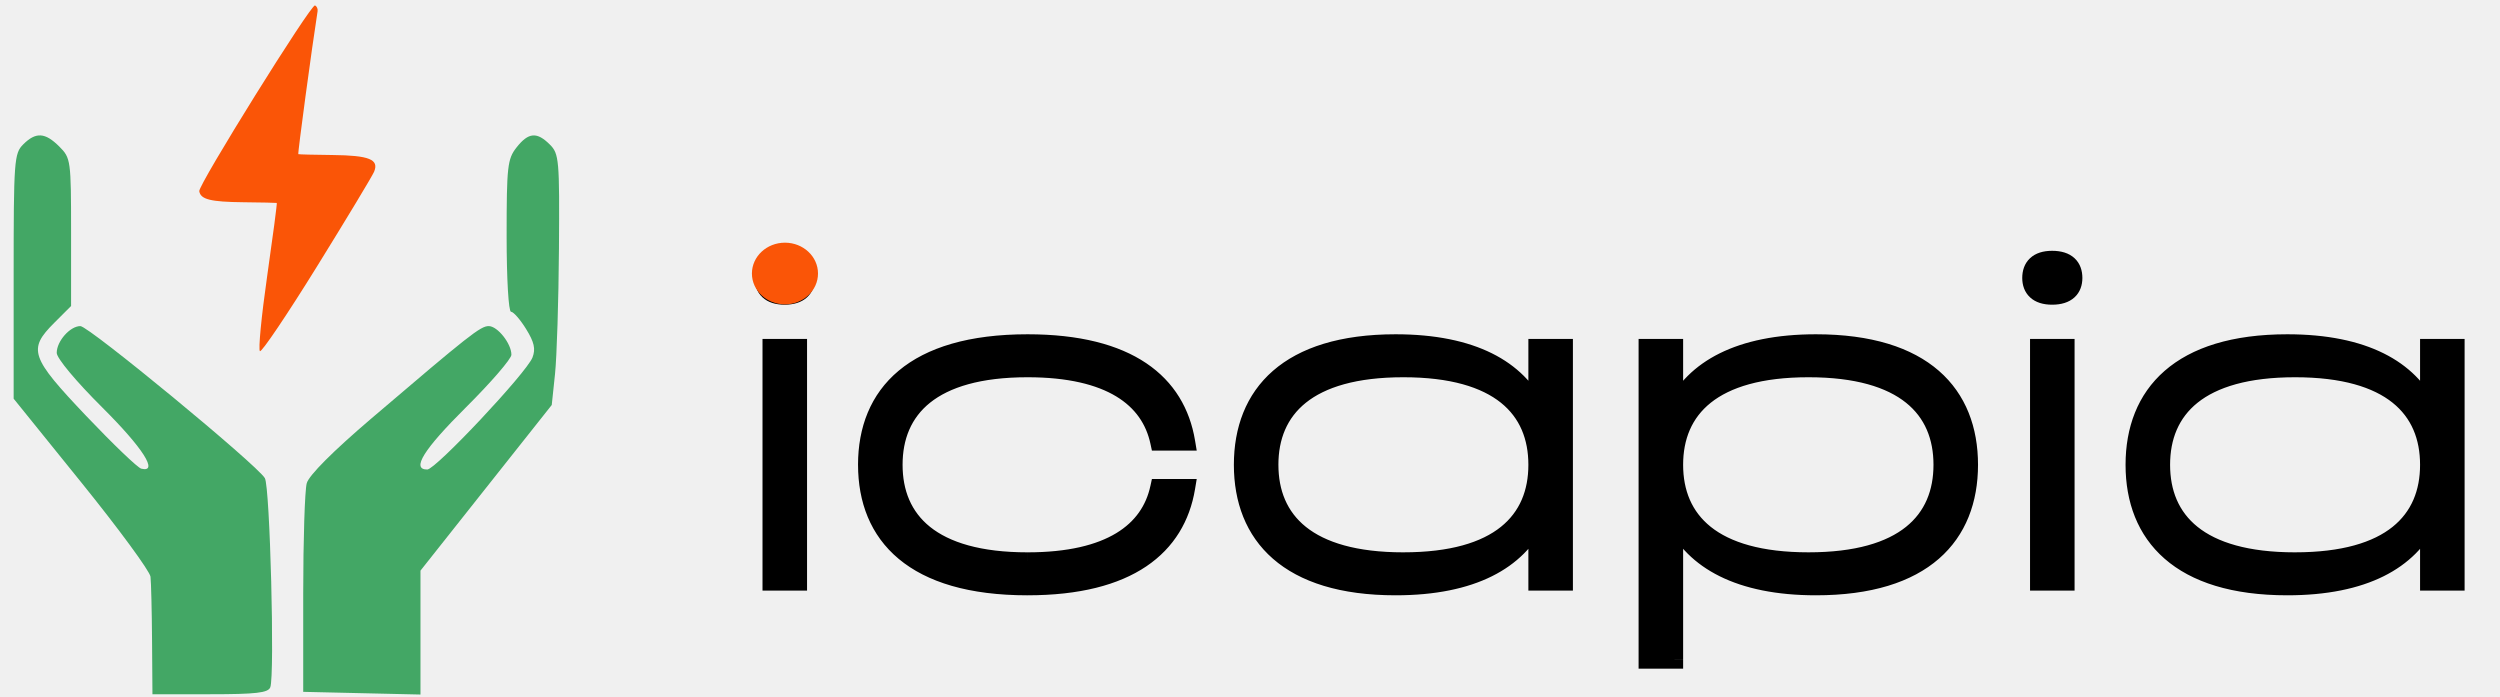
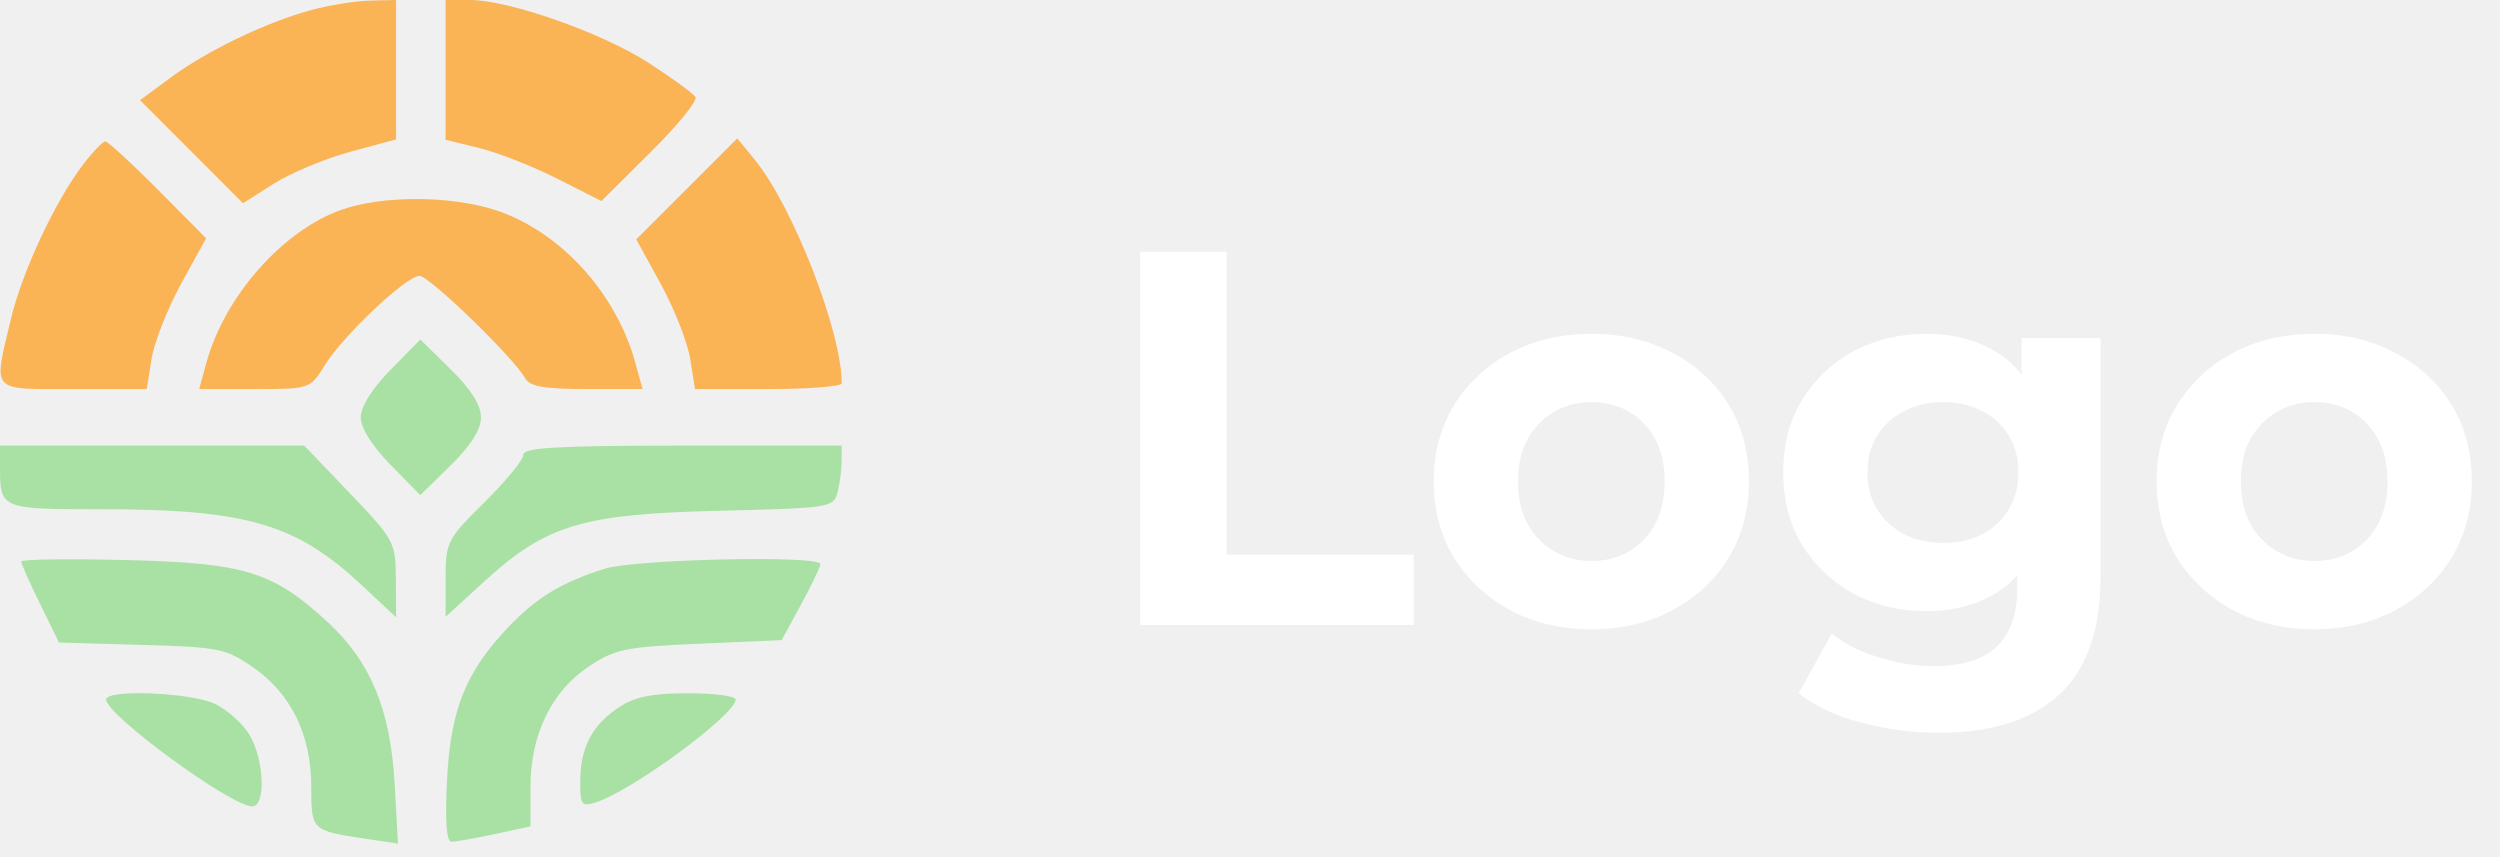
- <svg xmlns="http://www.w3.org/2000/svg" width="183" height="51" fill="none">
-   <path fill-rule="evenodd" clip-rule="evenodd" d="M30.779 46.304V41.77l4.804-6.063 4.805-6.062.24-2.275c.131-1.252.261-5.38.288-9.174.046-6.51.008-6.94-.665-7.612-.952-.952-1.568-.899-2.44.209-.665.845-.726 1.387-.726 6.475 0 3.14.14 5.552.322 5.552.177 0 .674.57 1.104 1.265.596.963.707 1.46.467 2.083-.433 1.118-7.086 8.201-7.703 8.201-1.183 0-.274-1.46 2.832-4.55 1.83-1.82 3.328-3.554 3.328-3.852 0-.816-1.015-2.097-1.661-2.097-.602 0-1.422.645-8.59 6.762-2.812 2.4-4.566 4.157-4.73 4.738-.142.508-.259 4.153-.259 8.099v7.174l4.292.099 4.292.098v-4.535ZM19.785 50.31c.335-.873-.023-14.682-.397-15.31-.592-.994-12.89-11.13-13.504-11.13-.755 0-1.732 1.105-1.732 1.96 0 .392 1.406 2.077 3.328 3.99 2.99 2.974 4.154 4.8 2.86 4.487-.258-.062-2.071-1.8-4.03-3.86-4.09-4.308-4.284-4.873-2.333-6.822L5.203 22.4v-5.405c0-5.273-.021-5.427-.86-6.265-1.043-1.042-1.719-1.083-2.644-.16-.664.664-.7 1.167-.7 9.657v8.957l4.967 6.15c2.733 3.383 5.006 6.48 5.051 6.88.046.402.097 2.502.113 4.667l.029 3.937h4.215c3.365 0 4.255-.102 4.41-.508Z" fill="#43A765" />
-   <path fill-rule="evenodd" clip-rule="evenodd" d="M23.204 19.505c2.169-3.502 4.05-6.622 4.18-6.933.376-.903-.355-1.196-3.058-1.225-1.327-.014-2.446-.042-2.489-.063-.057-.027.988-7.774 1.411-10.465.028-.175-.059-.364-.192-.419-.29-.12-8.545 13.133-8.47 13.597.1.6.824.782 3.224.807 1.314.014 2.416.037 2.45.051.034.014-.283 2.423-.703 5.354-.42 2.93-.66 5.403-.53 5.496.128.092 2.008-2.698 4.177-6.2Z" fill="#FA5507" />
-   <path d="M58.431 42.589V25.457h-1.97v17.132h1.97Zm-1-23.585c-1.084 0-1.541.542-1.541 1.342 0 .77.457 1.313 1.542 1.313 1.113 0 1.57-.542 1.57-1.313 0-.8-.457-1.342-1.57-1.342ZM84.84 35.708c-.685 3.169-3.57 5.367-9.623 5.367-7.052 0-9.793-2.998-9.793-7.052 0-4.055 2.74-7.053 9.793-7.053 6.054 0 8.938 2.199 9.623 5.368h1.999c-.714-4.283-4.197-7.224-11.621-7.224-8.367 0-11.764 3.74-11.764 8.909 0 5.168 3.397 8.908 11.763 8.908 7.425 0 10.908-2.94 11.622-7.223H84.84Zm17.317-10.594c-7.88 0-11.193 3.74-11.193 8.909 0 5.168 3.312 8.908 11.193 8.908 5.654 0 8.937-1.913 10.365-4.882v4.54h1.97V25.457h-1.97v4.54c-1.428-2.97-4.711-4.883-10.365-4.883Zm.571 15.961c-7.053 0-9.794-2.998-9.794-7.052 0-4.055 2.741-7.053 9.794-7.053 7.053 0 9.794 2.998 9.794 7.053 0 4.054-2.741 7.052-9.794 7.052Zm30.197-15.96c-5.625 0-8.938 1.912-10.365 4.882v-4.54h-1.97V48.3h1.97V38.049c1.427 2.97 4.74 4.883 10.365 4.883 7.909 0 11.221-3.741 11.221-8.91 0-5.167-3.312-8.908-11.221-8.908Zm-.543 15.96c-7.053 0-9.822-2.998-9.822-7.052 0-4.055 2.769-7.053 9.822-7.053 7.053 0 9.794 2.998 9.794 7.053 0 4.054-2.741 7.052-9.794 7.052Zm18.832 1.514V25.457h-1.97v17.132h1.97Zm-.999-23.585c-1.085 0-1.542.542-1.542 1.342 0 .77.457 1.313 1.542 1.313 1.114 0 1.57-.542 1.57-1.313 0-.8-.456-1.342-1.57-1.342Zm17.214 6.11c-7.881 0-11.193 3.74-11.193 8.909 0 5.168 3.312 8.908 11.193 8.908 5.653 0 8.937-1.913 10.365-4.882v4.54h1.97V25.457h-1.97v4.54c-1.428-2.97-4.712-4.883-10.365-4.883ZM168 41.075c-7.053 0-9.794-2.998-9.794-7.052 0-4.055 2.741-7.053 9.794-7.053 7.053 0 9.794 2.998 9.794 7.053 0 4.054-2.741 7.052-9.794 7.052Z" fill="#000" />
-   <path d="M58.431 42.589v.645h.645v-.645h-.645Zm0-17.132h.645v-.645h-.645v.645Zm-1.97 0v-.645h-.645v.645h.645Zm0 17.132h-.645v.645h.645v-.645Zm2.615 0V25.457h-1.29v17.132h1.29Zm-.645-17.777h-1.97v1.29h1.97v-1.29Zm-2.615.645v17.132h1.29V25.457h-1.29Zm.645 17.777h1.97v-1.29h-1.97v1.29Zm.97-24.875c-.642 0-1.21.16-1.62.546-.415.392-.566.92-.566 1.44h1.29c0-.278.077-.421.161-.5.09-.086.293-.196.736-.196v-1.29Zm-2.186 1.987c0 .513.155 1.033.57 1.418.408.38.974.54 1.617.54v-1.29c-.443 0-.648-.11-.74-.195-.084-.079-.157-.215-.157-.473h-1.29Zm2.187 1.958c.653 0 1.225-.159 1.638-.537.422-.386.577-.908.577-1.421h-1.29c0 .257-.073.392-.158.47-.094.086-.307.198-.767.198v1.29Zm2.215-1.958c0-.522-.152-1.052-.573-1.444-.414-.385-.99-.543-1.642-.543v1.29c.46 0 .67.112.763.198.086.08.162.22.162.499h1.29ZM84.84 35.708v-.645h-.52l-.11.508.63.137Zm0-3.37-.63.136.11.51h.52v-.646Zm1.999 0v.645h.761l-.125-.75-.636.105Zm0 3.37.636.105.125-.75h-.761v.645Zm-2.63-.137c-.305 1.415-1.093 2.605-2.501 3.457-1.428.864-3.533 1.403-6.49 1.403v1.29c3.095 0 5.459-.561 7.158-1.59 1.718-1.039 2.715-2.533 3.094-4.287l-1.26-.273Zm-8.992 4.86c-3.448 0-5.73-.735-7.138-1.865-1.385-1.11-2.01-2.672-2.01-4.543h-1.29c0 2.183.745 4.148 2.493 5.55 1.726 1.383 4.341 2.148 7.945 2.148v-1.29Zm-9.148-6.408c0-1.872.625-3.433 2.01-4.544 1.409-1.129 3.69-1.864 7.138-1.864v-1.29c-3.604 0-6.22.764-7.945 2.148-1.748 1.402-2.493 3.367-2.493 5.55h1.29Zm9.148-6.408c2.958 0 5.063.539 6.49 1.402 1.41.853 2.197 2.043 2.503 3.457l1.26-.272c-.379-1.755-1.376-3.249-3.094-4.288-1.7-1.028-4.063-1.589-7.159-1.589v1.29Zm9.623 5.368h1.999v-1.29H84.84v1.29Zm2.635-.75c-.383-2.3-1.522-4.27-3.57-5.648-2.031-1.367-4.9-2.116-8.688-2.116v1.29c3.636 0 6.222.721 7.967 1.896 1.728 1.163 2.688 2.806 3.019 4.79l1.272-.213Zm-12.258-7.764c-4.267 0-7.378.953-9.432 2.666-2.072 1.729-2.977 4.155-2.977 6.888h1.29c0-2.435.795-4.464 2.513-5.897 1.737-1.45 4.508-2.367 8.606-2.367v-1.29Zm-12.408 9.554c0 2.733.904 5.159 2.976 6.887 2.054 1.714 5.165 2.667 9.432 2.667v-1.29c-4.098 0-6.869-.918-8.606-2.367-1.718-1.434-2.513-3.462-2.513-5.897h-1.29Zm12.408 9.553c3.789 0 6.657-.749 8.688-2.115 2.049-1.38 3.187-3.348 3.57-5.648l-1.272-.212c-.331 1.984-1.291 3.627-3.019 4.79-1.745 1.174-4.33 1.895-7.967 1.895v1.29Zm11.622-8.514H84.84v1.29h1.999v-1.29Zm25.683 2.987h.645l-1.226-.28.581.28Zm0 4.54h-.645v.645h.645v-.645Zm1.97 0v.645h.645v-.645h-.645Zm0-17.132h.645v-.645h-.645v.645Zm-1.97 0v-.645h-.645v.645h.645Zm0 4.54-.581.28 1.226-.28h-.645Zm-10.365-5.528c-4.033 0-7.005.957-8.976 2.675-1.983 1.73-2.862 4.152-2.862 6.879h1.29c0-2.442.777-4.474 2.42-5.907 1.656-1.443 4.28-2.357 8.128-2.357v-1.29Zm-11.838 9.554c0 2.726.879 5.149 2.862 6.878 1.971 1.719 4.943 2.675 8.976 2.675v-1.29c-3.848 0-6.472-.913-8.128-2.357-1.643-1.433-2.42-3.465-2.42-5.906h-1.29Zm11.838 9.553c5.793 0 9.371-1.971 10.946-5.248l-1.162-.559c-1.28 2.663-4.269 4.517-9.784 4.517v1.29Zm9.72-5.527v4.54h1.29v-4.54h-1.29Zm.645 5.185h1.97v-1.29h-1.97v1.29Zm2.615-.645V25.457h-1.29v17.132h1.29Zm-.645-17.777h-1.97v1.29h1.97v-1.29Zm-2.615.645v4.54h1.29v-4.54h-1.29Zm1.226 4.26c-1.575-3.276-5.153-5.248-10.946-5.248v1.29c5.515 0 8.504 1.855 9.784 4.517l1.162-.559Zm-10.375 10.714c-3.448 0-5.73-.735-7.138-1.865-1.385-1.11-2.01-2.672-2.01-4.543h-1.29c0 2.183.745 4.148 2.493 5.55 1.725 1.383 4.34 2.148 7.945 2.148v-1.29Zm-9.149-6.408c0-1.872.626-3.433 2.011-4.544 1.408-1.129 3.69-1.864 7.138-1.864v-1.29c-3.604 0-6.22.764-7.945 2.148-1.748 1.402-2.494 3.367-2.494 5.55h1.29Zm9.149-6.408c3.449 0 5.73.735 7.138 1.864 1.386 1.111 2.011 2.672 2.011 4.544h1.29c0-2.183-.745-4.149-2.494-5.55-1.725-1.384-4.341-2.148-7.945-2.148v1.29Zm9.149 6.408c0 1.871-.625 3.432-2.011 4.543-1.408 1.13-3.689 1.864-7.138 1.864v1.29c3.604 0 6.22-.764 7.945-2.147 1.749-1.402 2.494-3.367 2.494-5.55h-1.29Zm10.683-4.026h-.645l1.226.28-.581-.28Zm0-4.54h.645v-.645h-.645v.645Zm-1.97 0v-.645h-.645v.645h.645Zm0 22.843h-.645v.645h.645V48.3Zm1.97 0v.645h.645V48.3h-.645Zm0-10.251.581-.28-1.226.28h.645Zm10.365-13.58c-5.764 0-9.371 1.971-10.947 5.248l1.163.56c1.28-2.663 4.297-4.518 9.784-4.518v-1.29Zm-9.72 5.528v-4.54h-1.29v4.54h1.29Zm-.645-5.185h-1.97v1.29h1.97v-1.29Zm-2.615.645V48.3h1.29V25.457h-1.29Zm.645 23.488h1.97v-1.29h-1.97v1.29Zm2.615-.645V38.049h-1.29v10.25h1.29Zm-1.227-9.972c1.576 3.278 5.183 5.248 10.947 5.248v-1.29c-5.487 0-8.504-1.855-9.784-4.517l-1.163.56Zm10.947 5.248c4.047 0 7.025-.956 9-2.674 1.987-1.73 2.866-4.152 2.866-6.88h-1.29c0 2.442-.777 4.474-2.423 5.907-1.659 1.444-4.291 2.357-8.153 2.357v1.29Zm11.866-9.553c0-2.727-.879-5.15-2.866-6.88-1.975-1.718-4.953-2.674-9-2.674v1.29c3.862 0 6.494.914 8.153 2.358 1.646 1.432 2.423 3.464 2.423 5.906h1.29Zm-12.409 6.407c-3.448 0-5.738-.734-7.153-1.864-1.393-1.112-2.024-2.674-2.024-4.543h-1.29c0 2.185.754 4.15 2.509 5.55 1.732 1.383 4.354 2.148 7.958 2.148v-1.29Zm-9.177-6.407c0-1.87.631-3.431 2.024-4.543 1.415-1.13 3.705-1.865 7.153-1.865v-1.29c-3.604 0-6.226.764-7.958 2.147-1.755 1.4-2.509 3.366-2.509 5.55h1.29Zm9.177-6.408c3.449 0 5.73.735 7.138 1.864 1.386 1.111 2.011 2.672 2.011 4.544h1.29c0-2.183-.745-4.149-2.494-5.55-1.725-1.384-4.341-2.148-7.945-2.148v1.29Zm9.149 6.408c0 1.871-.625 3.432-2.011 4.543-1.408 1.13-3.689 1.864-7.138 1.864v1.29c3.604 0 6.22-.764 7.945-2.147 1.749-1.402 2.494-3.367 2.494-5.55h-1.29Zm9.683 8.566v.645h.645v-.645h-.645Zm0-17.132h.645v-.645h-.645v.645Zm-1.97 0v-.645h-.645v.645h.645Zm0 17.132h-.645v.645h.645v-.645Zm2.615 0V25.457h-1.29v17.132h1.29Zm-.645-17.777h-1.97v1.29h1.97v-1.29Zm-2.615.645v17.132h1.29V25.457h-1.29Zm.645 17.777h1.97v-1.29h-1.97v1.29Zm.971-24.875c-.643 0-1.211.16-1.62.546-.415.392-.567.92-.567 1.44h1.29c0-.278.077-.421.162-.5.09-.086.292-.196.735-.196v-1.29Zm-2.187 1.987c0 .513.155 1.033.57 1.418.408.38.974.54 1.617.54v-1.29c-.442 0-.648-.11-.739-.195-.085-.079-.158-.215-.158-.473h-1.29Zm2.187 1.958c.653 0 1.225-.159 1.638-.537.422-.386.577-.908.577-1.421h-1.29c0 .257-.072.392-.158.47-.094.086-.306.198-.767.198v1.29Zm2.215-1.958c0-.522-.151-1.052-.573-1.444-.414-.385-.989-.543-1.642-.543v1.29c.461 0 .671.112.764.198.085.08.161.22.161.499h1.29Zm25.364 17.703h.645l-1.227-.28.582.28Zm0 4.54h-.645v.645h.645v-.645Zm1.97 0v.645h.645v-.645h-.645Zm0-17.132h.645v-.645h-.645v.645Zm-1.97 0v-.645h-.645v.645h.645Zm0 4.54-.582.28 1.227-.28h-.645Zm-10.365-5.528c-4.033 0-7.005.957-8.976 2.675-1.984 1.73-2.862 4.152-2.862 6.879h1.29c0-2.442.777-4.474 2.42-5.907 1.655-1.443 4.28-2.357 8.128-2.357v-1.29Zm-11.838 9.554c0 2.726.878 5.149 2.862 6.878 1.971 1.719 4.943 2.675 8.976 2.675v-1.29c-3.848 0-6.473-.913-8.128-2.357-1.643-1.433-2.42-3.465-2.42-5.906h-1.29Zm11.838 9.553c5.792 0 9.371-1.971 10.946-5.248l-1.163-.559c-1.28 2.663-4.269 4.517-9.783 4.517v1.29Zm9.72-5.527v4.54h1.29v-4.54h-1.29Zm.645 5.185h1.97v-1.29h-1.97v1.29Zm2.615-.645V25.457h-1.29v17.132h1.29Zm-.645-17.777h-1.97v1.29h1.97v-1.29Zm-2.615.645v4.54h1.29v-4.54h-1.29Zm1.226 4.26c-1.575-3.276-5.154-5.248-10.946-5.248v1.29c5.514 0 8.503 1.855 9.783 4.517l1.163-.559ZM168 40.431c-3.449 0-5.73-.735-7.138-1.865-1.386-1.11-2.011-2.672-2.011-4.543h-1.29c0 2.183.745 4.148 2.494 5.55 1.725 1.383 4.341 2.148 7.945 2.148v-1.29Zm-9.149-6.408c0-1.872.625-3.433 2.011-4.544 1.408-1.129 3.689-1.864 7.138-1.864v-1.29c-3.604 0-6.22.764-7.945 2.148-1.749 1.402-2.494 3.367-2.494 5.55h1.29ZM168 27.615c3.448 0 5.73.735 7.138 1.864 1.386 1.111 2.011 2.672 2.011 4.544h1.29c0-2.183-.746-4.149-2.494-5.55-1.725-1.384-4.341-2.148-7.945-2.148v1.29Zm9.149 6.408c0 1.871-.625 3.432-2.011 4.543-1.408 1.13-3.69 1.864-7.138 1.864v1.29c3.604 0 6.22-.764 7.945-2.147 1.748-1.402 2.494-3.367 2.494-5.55h-1.29Z" fill="#000" />
-   <ellipse cx="57.459" cy="20.022" rx="2.419" ry="2.258" fill="#FA5507" />
+ <svg xmlns="http://www.w3.org/2000/svg" width="146" height="50" fill="none">
+   <path d="M66.585 36.5V14.7h5.045v17.689h10.932V36.5H66.585Zm26.365.25c-1.785 0-3.374-.375-4.765-1.122a8.728 8.728 0 0 1-3.27-3.052c-.789-1.308-1.183-2.793-1.183-4.454 0-1.681.394-3.166 1.183-4.453a8.41 8.41 0 0 1 3.27-3.053c1.391-.747 2.98-1.12 4.765-1.12 1.765 0 3.343.373 4.734 1.12 1.391.727 2.481 1.734 3.27 3.021.789 1.288 1.184 2.783 1.184 4.485 0 1.661-.395 3.146-1.184 4.454-.789 1.287-1.879 2.304-3.27 3.052-1.39.747-2.969 1.121-4.734 1.121Zm0-3.987c.81 0 1.537-.187 2.18-.56a4.018 4.018 0 0 0 1.526-1.59c.374-.705.561-1.536.561-2.49 0-.977-.187-1.807-.56-2.492a4.018 4.018 0 0 0-1.527-1.589c-.643-.373-1.37-.56-2.18-.56s-1.536.187-2.18.56a4.24 4.24 0 0 0-1.557 1.589c-.374.685-.56 1.515-.56 2.491 0 .955.186 1.786.56 2.492a4.24 4.24 0 0 0 1.557 1.588c.644.374 1.37.56 2.18.56Zm20.315 10.028a17.61 17.61 0 0 1-4.578-.592c-1.454-.373-2.668-.944-3.644-1.713l1.931-3.488c.706.582 1.598 1.038 2.678 1.37 1.1.354 2.18.53 3.239.53 1.723 0 2.969-.384 3.737-1.152.789-.769 1.184-1.91 1.184-3.426v-2.523l.311-4.204-.062-4.236v-3.613h4.609v13.953c0 3.114-.809 5.409-2.429 6.883-1.619 1.474-3.945 2.211-6.976 2.211Zm-.748-7.1c-1.557 0-2.969-.333-4.235-.997a8.237 8.237 0 0 1-3.021-2.835c-.748-1.225-1.121-2.647-1.121-4.266 0-1.64.373-3.063 1.121-4.267a7.91 7.91 0 0 1 3.021-2.834c1.266-.664 2.678-.997 4.235-.997 1.412 0 2.658.291 3.738.872 1.079.561 1.92 1.443 2.522 2.648.602 1.183.903 2.71.903 4.578 0 1.848-.301 3.374-.903 4.578-.602 1.184-1.443 2.066-2.522 2.647-1.08.582-2.326.872-3.738.872Zm.966-3.987c.851 0 1.609-.166 2.273-.498a3.912 3.912 0 0 0 1.557-1.464c.374-.623.561-1.34.561-2.15 0-.83-.187-1.546-.561-2.148a3.702 3.702 0 0 0-1.557-1.433c-.664-.353-1.422-.53-2.273-.53-.852 0-1.609.177-2.274.53a3.918 3.918 0 0 0-1.588 1.433c-.374.602-.561 1.318-.561 2.149 0 .81.187 1.526.561 2.149.394.623.924 1.11 1.588 1.463.665.333 1.422.499 2.274.499Zm21.682 5.045c-1.786 0-3.374-.374-4.765-1.121a8.733 8.733 0 0 1-3.27-3.052c-.789-1.308-1.184-2.793-1.184-4.454 0-1.681.395-3.166 1.184-4.453a8.415 8.415 0 0 1 3.27-3.053c1.391-.747 2.979-1.12 4.765-1.12 1.765 0 3.343.373 4.734 1.12 1.391.727 2.481 1.734 3.27 3.021.789 1.288 1.184 2.783 1.184 4.485 0 1.661-.395 3.146-1.184 4.454-.789 1.287-1.879 2.304-3.27 3.052-1.391.747-2.969 1.121-4.734 1.121Zm0-3.986c.81 0 1.537-.187 2.18-.56a4.016 4.016 0 0 0 1.526-1.59c.374-.705.561-1.536.561-2.49 0-.977-.187-1.807-.561-2.492a4.016 4.016 0 0 0-1.526-1.589c-.643-.373-1.37-.56-2.18-.56s-1.536.187-2.18.56a4.232 4.232 0 0 0-1.557 1.589c-.374.685-.561 1.515-.561 2.491 0 .955.187 1.786.561 2.492a4.232 4.232 0 0 0 1.557 1.588c.644.374 1.37.56 2.18.56Z" fill="#fff" />
+   <path fill-rule="evenodd" clip-rule="evenodd" d="M22.806 21.599c-1.078 1.098-1.739 2.152-1.739 2.773 0 .62.662 1.675 1.74 2.773l1.738 1.773 1.772-1.74c1.182-1.16 1.773-2.095 1.773-2.806 0-.711-.591-1.647-1.773-2.806l-1.772-1.74-1.739 1.773ZM0 27.229c0 2.513 0 2.513 6.014 2.513 8.375 0 11.287.854 15.112 4.432l2.007 1.877-.014-2.225c-.014-2.167-.083-2.297-2.682-5.013l-2.668-2.789H0v1.206Zm30.568-.674c0 .291-1.022 1.54-2.272 2.774-2.195 2.167-2.272 2.32-2.272 4.468v2.224l2.273-2.078c3.601-3.29 5.712-3.924 13.695-4.113 6.43-.152 6.682-.19 6.914-1.052a8.689 8.689 0 0 0 .245-1.824l.006-.93h-9.295c-7.292 0-9.294.115-9.294.53ZM1.24 32.793c0 .13.496 1.247 1.103 2.483l1.102 2.248 4.821.137c4.524.128 4.927.21 6.525 1.318 2.208 1.532 3.386 3.952 3.386 6.96 0 2.55.023 2.572 3.1 3.033l1.966.295-.192-3.463c-.242-4.35-1.405-7.163-3.92-9.48-3.199-2.949-4.826-3.448-11.798-3.618-3.351-.082-6.093-.042-6.093.087Zm34.08.419c-2.533.8-3.99 1.684-5.637 3.415-2.49 2.619-3.368 4.809-3.576 8.915-.122 2.412-.036 3.615.26 3.615.244 0 1.382-.201 2.53-.447l2.085-.448V45.95c0-3.056 1.233-5.59 3.427-7.043 1.509-1 2.144-1.13 6.455-1.315l4.783-.207 1.126-2.065c.62-1.136 1.13-2.205 1.136-2.376.016-.525-10.807-.295-12.59.269Zm-29.123 7.64c0 .904 7.297 6.24 8.532 6.24.806 0 .708-2.714-.149-4.164-.387-.656-1.298-1.475-2.024-1.82-1.418-.672-6.359-.87-6.359-.256Zm29.976.434c-1.576 1.04-2.267 2.334-2.285 4.284-.013 1.45.061 1.553.915 1.285 2.094-.657 8.159-5.12 8.159-6.003 0-.203-1.255-.369-2.789-.367-2.06.002-3.104.211-4 .801Z" fill="#A9E1A5" />
+   <path fill-rule="evenodd" clip-rule="evenodd" d="M18.134.598c-2.646.73-6.032 2.36-8.158 3.926L8.179 5.848l3.006 3.01 3.006 3.01 1.8-1.142c.991-.628 3.003-1.467 4.471-1.864l2.67-.723V0l-1.549.037c-.851.02-2.404.273-3.45.561Zm7.89 3.484v4.082l1.962.479c1.08.263 3.127 1.068 4.55 1.789l2.586 1.309 2.866-2.845c1.577-1.564 2.76-3.016 2.63-3.226-.13-.21-1.36-1.11-2.735-1.998C35.166 1.916 29.722 0 27.448 0h-1.424v4.082ZM4.857 9.604c-1.652 2.166-3.579 6.3-4.235 9.084-1.01 4.283-1.238 4.032 3.662 4.032H8.57l.28-1.756c.154-.965.933-2.947 1.732-4.402l1.454-2.647-2.805-2.827C7.687 9.534 6.302 8.262 6.153 8.262c-.15 0-.733.604-1.296 1.342Zm35.25 1.425-2.95 2.95 1.436 2.615c.79 1.438 1.561 3.404 1.715 4.37l.28 1.756h4.284c2.357 0 4.285-.152 4.285-.338 0-3.02-2.847-10.325-5.096-13.076L43.058 8.08l-2.95 2.95Zm-20.165 1.22c-3.43 1.215-6.818 5.048-7.883 8.921l-.426 1.55h3.238c3.228 0 3.24-.005 4.094-1.387 1.074-1.738 4.766-5.223 5.533-5.223.573 0 5.49 4.762 6.168 5.972.274.49 1.107.637 3.607.637h3.25l-.425-1.549c-1.128-4.101-4.432-7.695-8.19-8.909-2.613-.843-6.602-.849-8.966-.011Z" fill="#FAB355" />
</svg>
